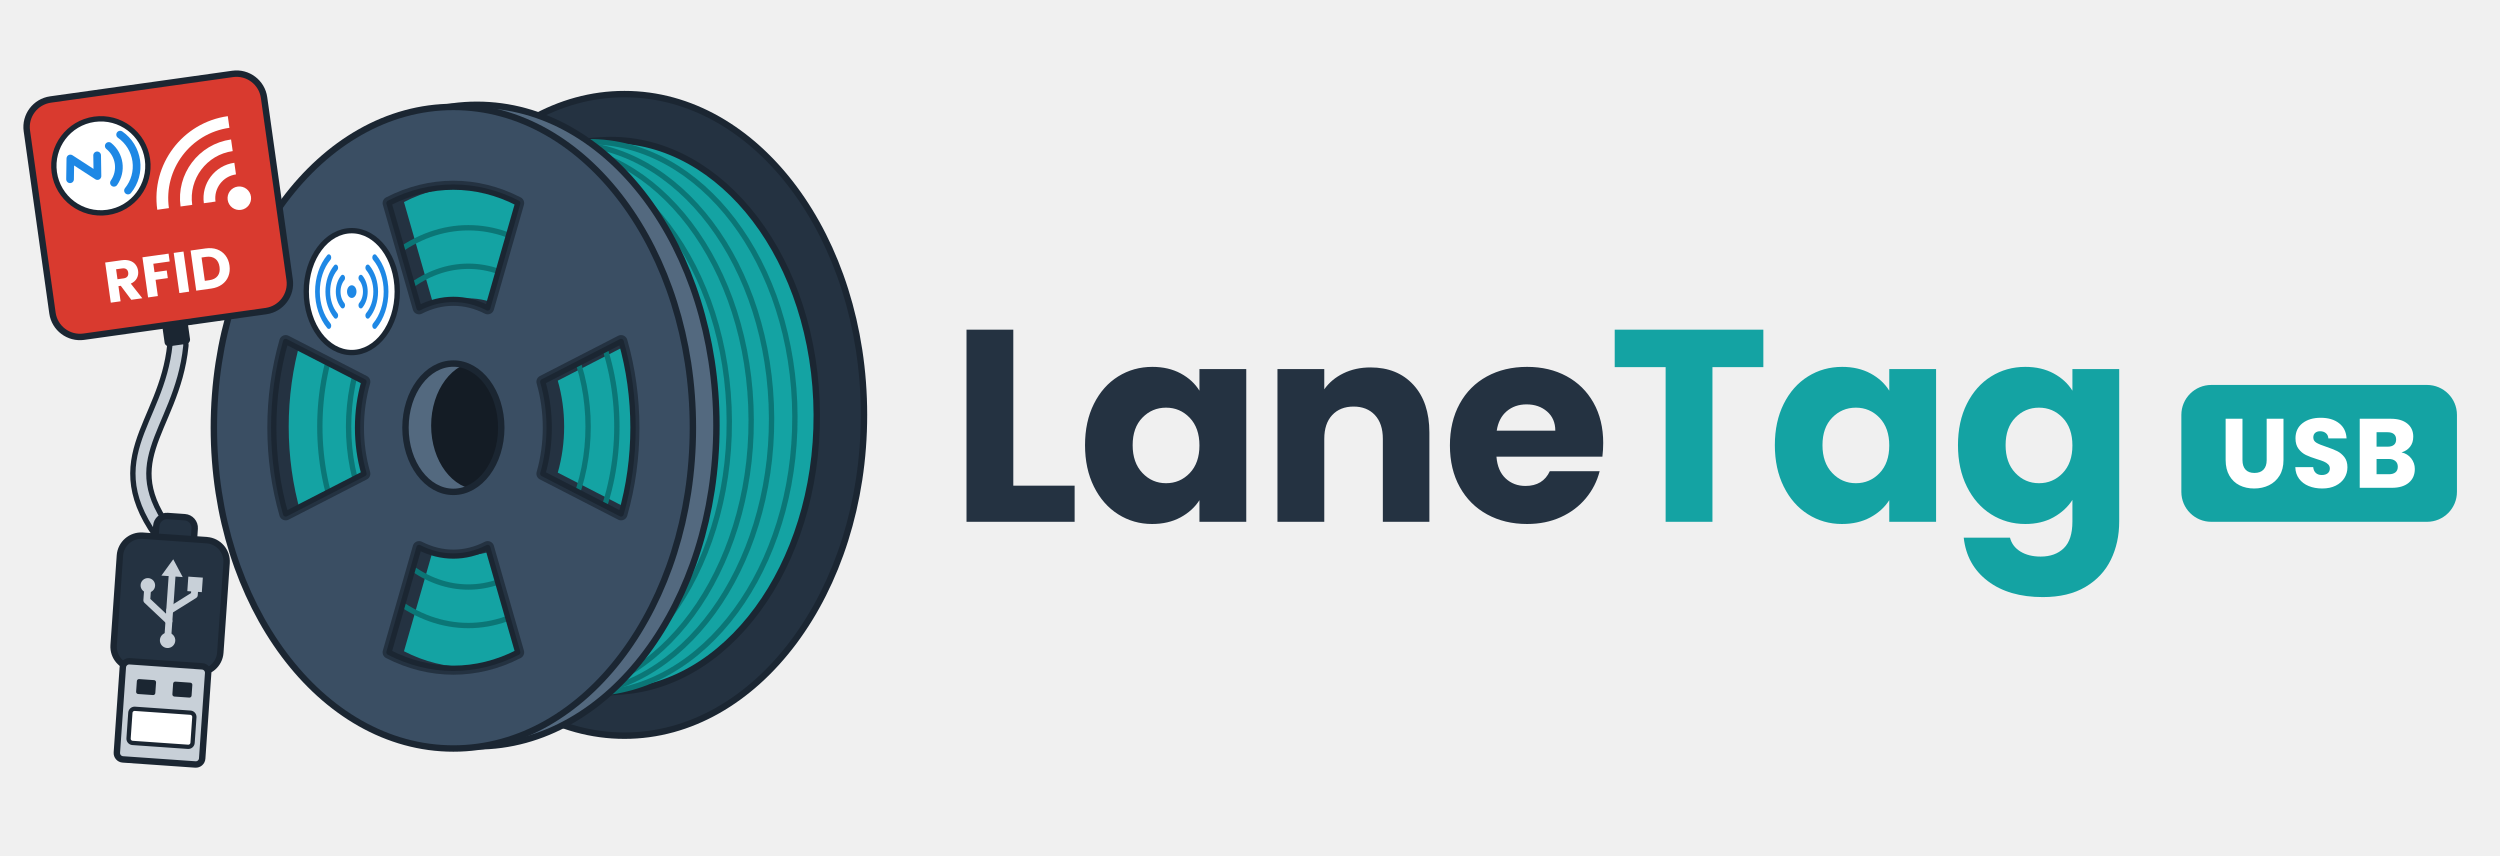
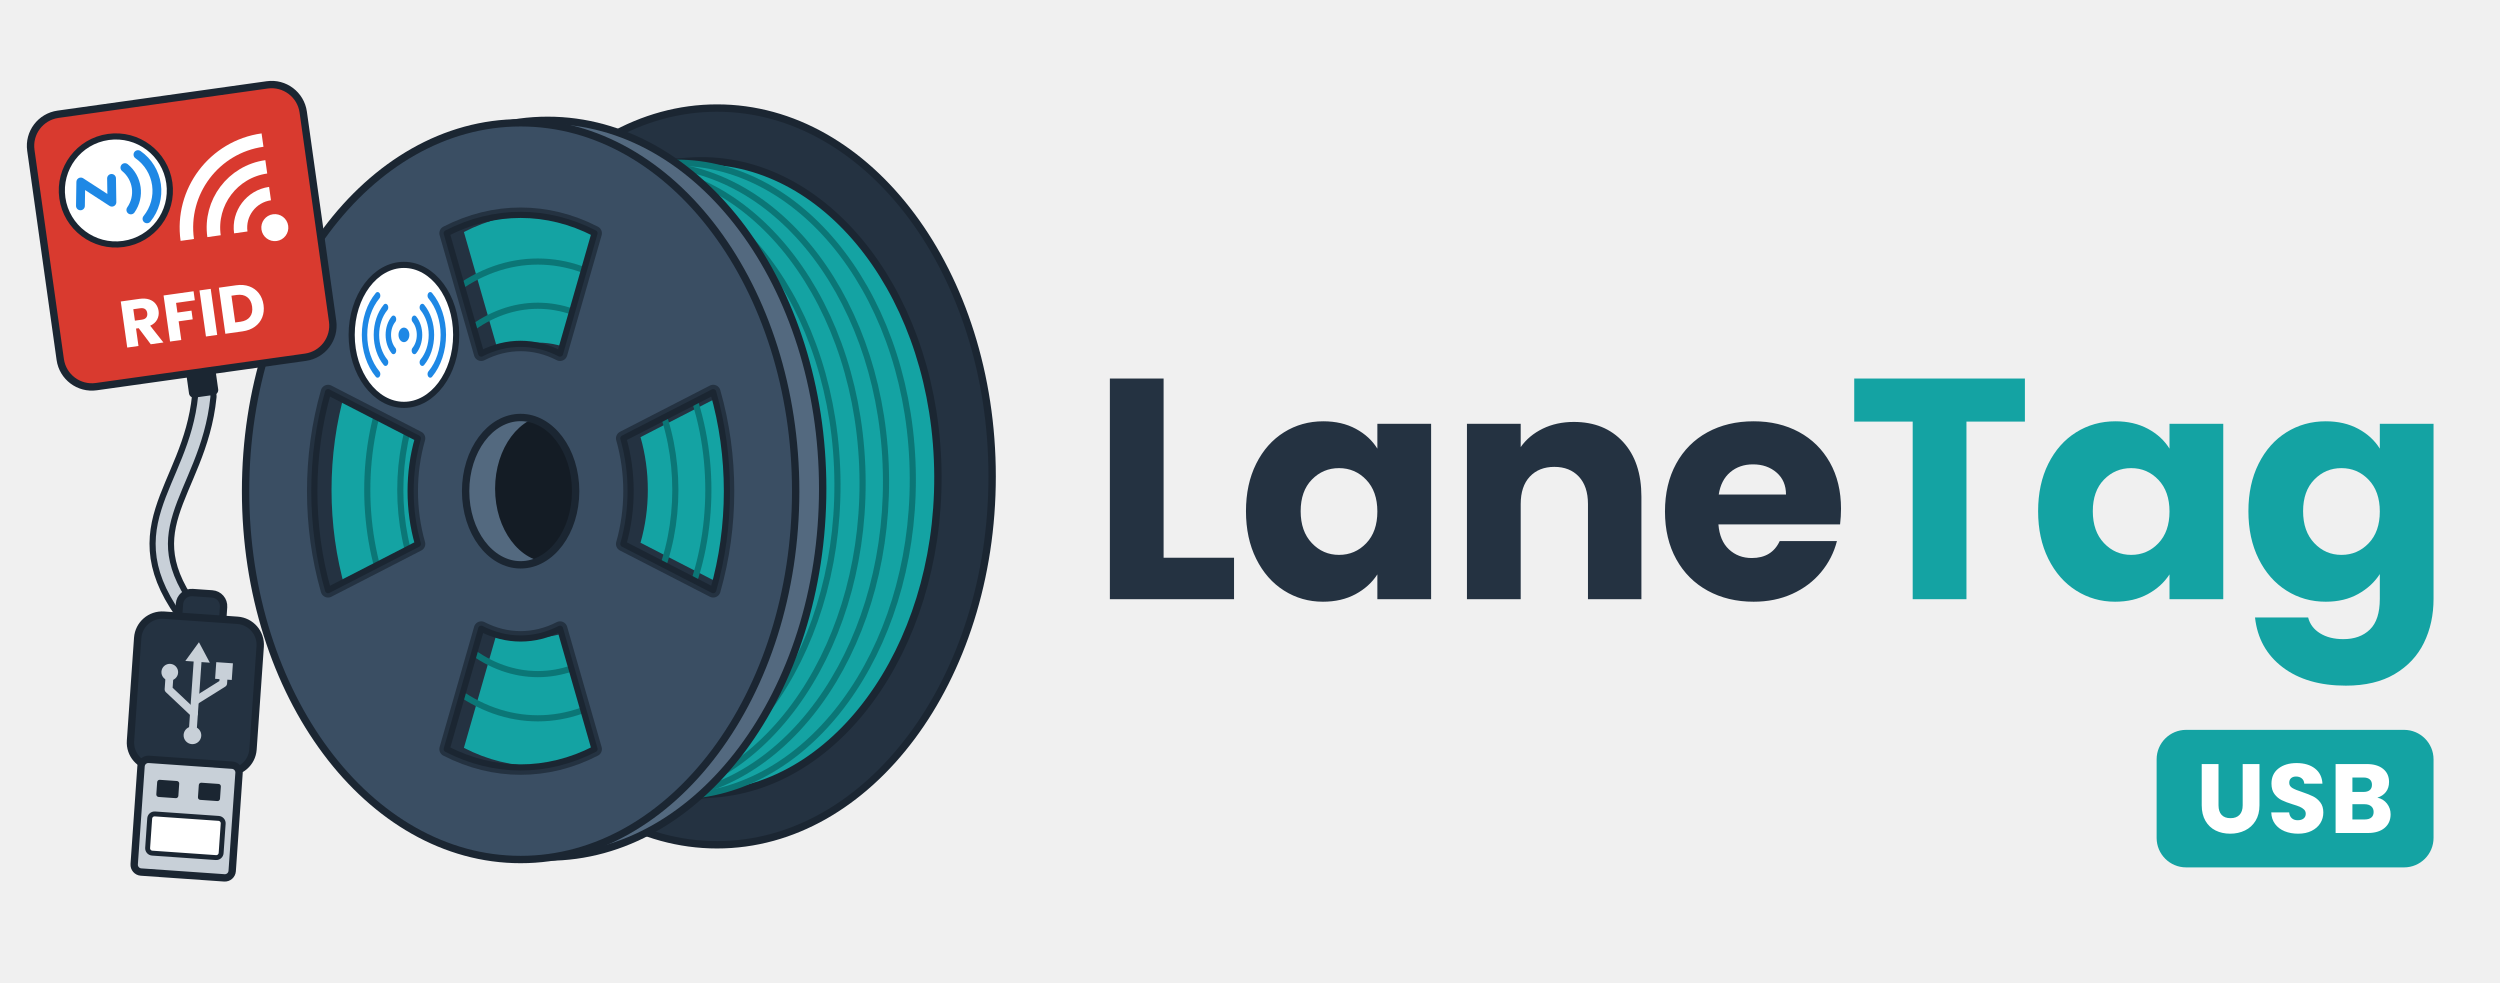
- <svg xmlns="http://www.w3.org/2000/svg" viewBox="0 0 1169 400" width="1169" height="400">
+ <svg xmlns="http://www.w3.org/2000/svg" viewBox="0 0 1018 400" width="1018" height="400">
  <g id="spool">
    <ellipse cx="292" cy="194" rx="112" ry="150" id="back-flange" fill="#243241" stroke="#1b2632" stroke-width="3" />
    <path id="filament" d="M213.01 70.72L280.21 65.68A96.32 129 0 0 1 290.99 323.28L223.79 328.32A96.32 129 0 0 1 213.01 70.72Z" fill="#14a3a3" stroke="#1b2632" stroke-width="3" stroke-linejoin="round" />
    <g id="filament-coils" fill="none" stroke="#0b7676" stroke-width="2.5" stroke-linecap="round">
      <path d="M229.08 69.52A96.32 129 0 0 1 239.86 327.11" />
      <path d="M239.31 68.75A96.32 129 0 0 1 250.08 326.35" />
      <path d="M249.54 67.98A96.32 129 0 0 1 260.31 325.58" />
      <path d="M259.76 67.22A96.32 129 0 0 1 270.53 324.81" />
      <path d="M269.99 66.45A96.32 129 0 0 1 280.76 324.05" />
    </g>
    <ellipse cx="212" cy="200" rx="112" ry="150" id="front-rim" fill="#53697f" stroke="#1b2632" stroke-width="3" transform="translate(11 -1)" />
    <ellipse cx="212" cy="200" rx="112" ry="150" id="front-face" fill="#3a4e63" stroke="#1b2632" stroke-width="3" />
    <g id="windows">
      <clipPath id="lt-win0">
        <path d="M242.1 94.97A84 112.5 0 0 0 181.9 94.97L195.95 143.99A44.8 60 0 0 1 228.05 143.99Z" />
      </clipPath>
      <path d="M242.1 94.97A84 112.5 0 0 0 181.9 94.97L195.95 143.99A44.8 60 0 0 1 228.05 143.99Z" fill="#243241" stroke="#243241" stroke-width="6" stroke-linejoin="round" />
      <g clip-path="url(#lt-win0)">
        <path d="M242.1 94.97A84 112.5 0 0 0 181.9 94.97L195.95 143.99A44.8 60 0 0 1 228.05 143.99Z" fill="#14a3a3" transform="translate(7 -0.5)" />
        <path d="M191 134.55A56 75 0 0 1 247 134.55" fill="none" stroke="#0b7676" stroke-width="2.5" />
        <path d="M184.28 118.96A69.44 93 0 0 1 253.72 118.96" fill="none" stroke="#0b7676" stroke-width="2.5" />
      </g>
      <path d="M242.1 94.97A84 112.5 0 0 0 181.9 94.97L195.95 143.99A44.8 60 0 0 1 228.05 143.99Z" fill="none" stroke="#1b2632" stroke-width="2.5" stroke-linejoin="round" />
      <clipPath id="lt-win1">
        <path d="M290.42 240.32A84 112.5 0 0 0 290.42 159.68L253.82 178.5A44.8 60 0 0 1 253.82 221.5Z" />
      </clipPath>
      <path d="M290.42 240.32A84 112.5 0 0 0 290.42 159.68L253.82 178.5A44.8 60 0 0 1 253.82 221.5Z" fill="#243241" stroke="#243241" stroke-width="6" stroke-linejoin="round" />
      <g clip-path="url(#lt-win1)">
        <path d="M290.42 240.32A84 112.5 0 0 0 290.42 159.68L253.82 178.5A44.8 60 0 0 1 253.82 221.5Z" fill="#14a3a3" transform="translate(7 -0.5)" />
        <path d="M267.5 162A56 75 0 0 1 267.5 237" fill="none" stroke="#0b7676" stroke-width="2.5" />
        <path d="M279.14 153A69.44 93 0 0 1 279.14 246" fill="none" stroke="#0b7676" stroke-width="2.5" />
      </g>
      <path d="M290.42 240.32A84 112.5 0 0 0 290.42 159.68L253.82 178.5A44.8 60 0 0 1 253.82 221.5Z" fill="none" stroke="#1b2632" stroke-width="2.5" stroke-linejoin="round" />
      <clipPath id="lt-win2">
        <path d="M181.9 305.03A84 112.5 0 0 0 242.1 305.03L228.05 256.01A44.8 60 0 0 1 195.95 256.01Z" />
      </clipPath>
      <path d="M181.9 305.03A84 112.5 0 0 0 242.1 305.03L228.05 256.01A44.8 60 0 0 1 195.95 256.01Z" fill="#243241" stroke="#243241" stroke-width="6" stroke-linejoin="round" />
      <g clip-path="url(#lt-win2)">
        <path d="M181.9 305.03A84 112.5 0 0 0 242.1 305.03L228.05 256.01A44.8 60 0 0 1 195.95 256.01Z" fill="#14a3a3" transform="translate(7 -0.5)" />
        <path d="M247 264.45A56 75 0 0 1 191 264.45" fill="none" stroke="#0b7676" stroke-width="2.5" />
        <path d="M253.72 280.04A69.44 93 0 0 1 184.28 280.04" fill="none" stroke="#0b7676" stroke-width="2.5" />
      </g>
      <path d="M181.9 305.03A84 112.5 0 0 0 242.1 305.03L228.05 256.01A44.8 60 0 0 1 195.95 256.01Z" fill="none" stroke="#1b2632" stroke-width="2.5" stroke-linejoin="round" />
      <clipPath id="lt-win3">
        <path d="M133.58 159.68A84 112.5 0 0 0 133.58 240.32L170.18 221.5A44.8 60 0 0 1 170.18 178.5Z" />
      </clipPath>
      <path d="M133.58 159.68A84 112.5 0 0 0 133.58 240.32L170.18 221.5A44.8 60 0 0 1 170.18 178.5Z" fill="#243241" stroke="#243241" stroke-width="6" stroke-linejoin="round" />
      <g clip-path="url(#lt-win3)">
        <path d="M133.58 159.68A84 112.5 0 0 0 133.58 240.32L170.18 221.5A44.8 60 0 0 1 170.18 178.5Z" fill="#14a3a3" transform="translate(7 -0.5)" />
        <path d="M170.5 237A56 75 0 0 1 170.5 162" fill="none" stroke="#0b7676" stroke-width="2.5" />
        <path d="M158.86 246A69.44 93 0 0 1 158.86 153" fill="none" stroke="#0b7676" stroke-width="2.5" />
      </g>
      <path d="M133.58 159.68A84 112.5 0 0 0 133.58 240.32L170.18 221.5A44.8 60 0 0 1 170.18 178.5Z" fill="none" stroke="#1b2632" stroke-width="2.5" stroke-linejoin="round" />
    </g>
    <clipPath id="lt-bore">
      <ellipse cx="212" cy="200" rx="22.4" ry="30" />
    </clipPath>
    <g id="bore">
      <ellipse cx="212" cy="200" rx="22.4" ry="30" fill="#53697f" />
      <g clip-path="url(#lt-bore)">
        <ellipse cx="224" cy="199" rx="22.4" ry="30" fill="#141c25" />
      </g>
      <ellipse cx="212" cy="200" rx="22.4" ry="30" fill="none" stroke="#1b2632" stroke-width="3" />
    </g>
    <g id="nfc-sticker">
      <ellipse cx="164.48" cy="136.36" rx="21.28" ry="28.5" fill="#ffffff" stroke="#1b2632" stroke-width="2.5" />
      <g id="tag-waves" transform="translate(164.48 136.36) scale(17.02 22.8)" fill="none" stroke="#1e88e5" stroke-width="0.13" stroke-linecap="round">
        <circle r="0.13" fill="#1e88e5" stroke="none" />
        <path d="M-0.25 -0.28A0.38 0.38 0 0 0 -0.25 0.28M0.25 -0.28A0.38 0.38 0 0 1 0.25 0.28" />
        <path d="M-0.44 -0.49A0.66 0.66 0 0 0 -0.44 0.49M0.44 -0.49A0.66 0.66 0 0 1 0.44 0.49" />
        <path d="M-0.63 -0.7A0.94 0.94 0 0 0 -0.63 0.7M0.63 -0.7A0.94 0.94 0 0 1 0.63 0.7" />
      </g>
    </g>
  </g>
  <g id="hardware">
    <g id="cable" fill="none" stroke-linecap="round">
      <path d="M83.19 161.36C79.19 201.36 47.43 215.53 81.43 255.53" stroke="#1b2632" stroke-width="10" />
      <path d="M83.19 161.36C79.19 201.36 47.43 215.53 81.43 255.53" stroke="#c8d0d8" stroke-width="5" />
    </g>
    <g id="usb-plug" transform="rotate(4 81.43 255.53)">
      <rect x="72.43" y="241.53" width="18" height="16" rx="5" fill="#243241" stroke="#1b2632" stroke-width="3" />
      <rect x="56.43" y="251.53" width="50" height="62" rx="10" fill="#243241" stroke="#1b2632" stroke-width="3" />
      <g id="usb-symbol" fill="none" stroke="#c8d0d8" stroke-width="3.2" stroke-linecap="round" stroke-linejoin="round">
        <path d="M81.43 297.53V267.53" />
        <path d="M81.43 290.53L70.43 281.53V275.53" />
        <path d="M81.43 285.53L92.43 277.53V272.53" />
      </g>
      <path d="M76.43 269.53L81.43 261.53L86.43 269.53Z" fill="#c8d0d8" />
      <circle cx="70.43" cy="274.53" r="3.4" fill="#c8d0d8" />
      <rect x="89.03" y="269.13" width="6.8" height="6.8" fill="#c8d0d8" />
      <circle cx="81.43" cy="299.53" r="3.6" fill="#c8d0d8" />
      <rect x="61.43" y="310.53" width="40" height="46" rx="3" fill="#c8d0d8" stroke="#1b2632" stroke-width="3" />
      <rect x="68.43" y="318.53" width="9" height="7" rx="1" fill="#1b2632" />
      <rect x="85.43" y="318.53" width="9" height="7" rx="1" fill="#1b2632" />
      <rect x="66.43" y="332.53" width="30" height="16" rx="2" fill="#ffffff" stroke="#1b2632" stroke-width="2" />
    </g>
    <g id="nfc-card" transform="rotate(-8 74 96)">
      <rect x="68" y="148" width="12" height="14" rx="2" fill="#1b2632" />
      <rect x="18" y="40" width="112" height="112" rx="13" fill="#d93a2f" stroke="#1b2632" stroke-width="3" />
      <circle cx="50" cy="74" r="22" fill="#ffffff" stroke="#1b2632" stroke-width="2.5" />
      <g id="nfc-symbol" transform="translate(30.05 56) scale(0.15)" fill="none" stroke="#1e88e5" stroke-width="24" stroke-linecap="round" stroke-linejoin="round">
        <path d="M32 148L42 84L118 150L126 86" />
        <path d="M166 62A85 85 0 0 1 166 178" />
        <path d="M206 32A120 120 0 0 1 206 208" />
      </g>
      <g id="rfid-mark" fill="none" stroke="#ffffff" stroke-width="5.5">
        <path d="M98 98A14 14 0 0 1 112 84" />
        <path d="M87 98A25 25 0 0 1 112 73" />
        <path d="M76 98A36 36 0 0 1 112 62" />
      </g>
      <circle cx="112" cy="98" r="5.5" fill="#ffffff" />
      <path id="rfid-text" fill="#ffffff" d="M55.36 138 51.41 130.84H50.31V138H45.69V119.05H53.44Q55.68 119.05 57.26 119.83Q58.84 120.61 59.62 121.98Q60.41 123.34 60.41 125.01Q60.41 126.9 59.34 128.39Q58.27 129.87 56.19 130.49L60.57 138ZM50.31 127.58H53.17Q54.44 127.58 55.07 126.96Q55.71 126.34 55.71 125.2Q55.71 124.12 55.07 123.5Q54.44 122.88 53.17 122.88H50.31ZM75.63 119.05V122.75H67.91V126.74H73.69V130.33H67.91V138H63.29V119.05ZM82.68 119.05V138H78.06V119.05ZM103.07 128.52Q103.07 131.3 101.84 133.46Q100.61 135.62 98.35 136.81Q96.1 138 93.13 138H86.03V119.05H93.13Q96.13 119.05 98.37 120.23Q100.61 121.42 101.84 123.57Q103.07 125.72 103.07 128.52ZM98.37 128.52Q98.37 125.9 96.91 124.45Q95.45 122.99 92.83 122.99H90.65V134H92.83Q95.45 134 96.91 132.57Q98.37 131.14 98.37 128.52Z" />
    </g>
  </g>
  <g id="wordmark" aria-label="LaneTag">
    <path id="word-lane" fill="#243241" d="M473.82 227.1H502.5V244H451.94V154.14H473.82ZM538.85 171.55Q546.4 171.55 552.1 174.62Q557.79 177.7 560.86 182.69V172.58H582.75V244H560.86V233.89Q557.66 238.88 551.97 241.95Q546.27 245.02 538.72 245.02Q530.02 245.02 522.85 240.48Q515.68 235.94 511.52 227.55Q507.36 219.17 507.36 208.16Q507.36 197.15 511.52 188.83Q515.68 180.51 522.85 176.03Q530.02 171.55 538.85 171.55ZM545.25 190.62Q538.72 190.62 534.18 195.3Q529.63 199.97 529.63 208.16Q529.63 216.35 534.18 221.15Q538.72 225.95 545.25 225.95Q551.78 225.95 556.32 221.22Q560.86 216.48 560.86 208.29Q560.86 200.1 556.32 195.36Q551.78 190.62 545.25 190.62ZM668.38 202.27V244H646.62V205.22Q646.62 198.05 642.91 194.08Q639.2 190.11 632.93 190.11Q626.66 190.11 622.94 194.08Q619.23 198.05 619.23 205.22V244H597.34V172.58H619.23V182.05Q622.56 177.31 628.19 174.56Q633.82 171.81 640.86 171.81Q653.41 171.81 660.9 179.94Q668.38 188.06 668.38 202.27ZM749.28 213.54H699.74Q700.26 220.19 704.03 223.71Q707.81 227.23 713.31 227.23Q721.5 227.23 724.7 220.32H748Q746.21 227.36 741.54 232.99Q736.86 238.62 729.82 241.82Q722.78 245.02 714.08 245.02Q703.58 245.02 695.39 240.54Q687.2 236.06 682.59 227.74Q677.98 219.42 677.98 208.29Q677.98 197.15 682.53 188.83Q687.07 180.51 695.26 176.03Q703.46 171.55 714.08 171.55Q724.45 171.55 732.51 175.9Q740.58 180.26 745.12 188.32Q749.66 196.38 749.66 207.14Q749.66 210.21 749.28 213.54ZM727.26 201.38Q727.26 195.74 723.42 192.42Q719.58 189.09 713.82 189.09Q708.32 189.09 704.54 192.29Q700.77 195.49 699.87 201.38Z" />
    <path id="word-tag" fill="#14a3a3" d="M824.54 154.14V171.68H800.74V244H778.85V171.68H755.04V154.14ZM861.41 171.55Q868.96 171.55 874.66 174.62Q880.35 177.7 883.42 182.69V172.58H905.31V244H883.42V233.89Q880.22 238.88 874.53 241.95Q868.83 245.02 861.28 245.02Q852.58 245.02 845.41 240.48Q838.24 235.94 834.08 227.55Q829.92 219.17 829.92 208.16Q829.92 197.15 834.08 188.83Q838.24 180.51 845.41 176.03Q852.58 171.55 861.41 171.55ZM867.81 190.62Q861.28 190.62 856.74 195.3Q852.19 199.97 852.19 208.16Q852.19 216.35 856.74 221.15Q861.28 225.95 867.81 225.95Q874.34 225.95 878.88 221.22Q883.42 216.48 883.42 208.29Q883.42 200.1 878.88 195.36Q874.34 190.62 867.81 190.62ZM969.06 182.69V172.58H990.94V243.87Q990.94 253.73 987.04 261.73Q983.14 269.73 975.14 274.46Q967.14 279.2 955.23 279.2Q939.36 279.2 929.5 271.71Q919.65 264.22 918.24 251.42H939.87Q940.9 255.52 944.74 257.89Q948.58 260.26 954.21 260.26Q960.99 260.26 965.02 256.35Q969.06 252.45 969.06 243.87V233.76Q965.86 238.75 960.22 241.89Q954.59 245.02 947.04 245.02Q938.21 245.02 931.04 240.48Q923.87 235.94 919.71 227.55Q915.55 219.17 915.55 208.16Q915.55 197.15 919.71 188.83Q923.87 180.51 931.04 176.03Q938.21 171.55 947.04 171.55Q954.59 171.55 960.29 174.62Q965.98 177.7 969.06 182.69ZM953.44 190.62Q946.91 190.62 942.37 195.3Q937.82 199.97 937.82 208.16Q937.82 216.35 942.37 221.15Q946.91 225.95 953.44 225.95Q959.97 225.95 964.51 221.22Q969.06 216.48 969.06 208.29Q969.06 200.1 964.51 195.36Q959.97 190.62 953.44 190.62Z" />
  </g>
  <g id="usb-tag">
-     <rect x="1020" y="180" width="128.87" height="64" rx="14" fill="#14a3a3" />
-     <path id="word-usb" fill="#ffffff" d="M1048.58 195.81V215.13Q1048.58 218.03 1050.01 219.59Q1051.43 221.15 1054.19 221.15Q1056.95 221.15 1058.42 219.59Q1059.9 218.03 1059.9 215.13V195.81H1067.76V215.08Q1067.76 219.41 1065.92 222.4Q1064.08 225.39 1060.98 226.9Q1057.87 228.42 1054.05 228.42Q1050.24 228.42 1047.22 226.93Q1044.21 225.43 1042.46 222.42Q1040.71 219.41 1040.71 215.08V195.81ZM1073.28 218.44H1081.65Q1081.84 220.23 1082.9 221.18Q1083.95 222.12 1085.66 222.12Q1087.4 222.12 1088.42 221.31Q1089.43 220.51 1089.43 219.08Q1089.43 217.89 1088.62 217.11Q1087.82 216.32 1086.64 215.82Q1085.47 215.31 1083.31 214.67Q1080.18 213.7 1078.2 212.74Q1076.23 211.77 1074.8 209.88Q1073.37 208 1073.37 204.96Q1073.37 200.45 1076.64 197.9Q1079.91 195.35 1085.15 195.35Q1090.49 195.35 1093.75 197.9Q1097.02 200.45 1097.25 205.01H1088.74Q1088.65 203.44 1087.59 202.55Q1086.53 201.65 1084.87 201.65Q1083.45 201.65 1082.57 202.41Q1081.7 203.17 1081.7 204.59Q1081.7 206.16 1083.17 207.03Q1084.64 207.91 1087.77 208.92Q1090.9 209.98 1092.86 210.94Q1094.81 211.91 1096.24 213.75Q1097.66 215.59 1097.66 218.49Q1097.66 221.25 1096.26 223.5Q1094.86 225.75 1092.19 227.09Q1089.52 228.42 1085.89 228.42Q1082.34 228.42 1079.54 227.27Q1076.73 226.12 1075.05 223.87Q1073.37 221.61 1073.28 218.44ZM1129.17 219.31Q1129.17 223.36 1126.34 225.73Q1123.51 228.1 1118.45 228.1H1103.41V195.81H1117.95Q1122.87 195.81 1125.65 198.06Q1128.44 200.32 1128.44 204.18Q1128.44 207.03 1126.94 208.92Q1125.45 210.8 1122.96 211.54Q1125.77 212.14 1127.47 214.32Q1129.17 216.51 1129.17 219.31ZM1111.28 208.87H1116.43Q1118.36 208.87 1119.4 208.02Q1120.43 207.17 1120.43 205.51Q1120.43 203.86 1119.4 202.98Q1118.36 202.11 1116.43 202.11H1111.28ZM1121.21 218.26Q1121.21 216.55 1120.09 215.59Q1118.96 214.62 1116.98 214.62H1111.28V221.75H1117.07Q1119.05 221.75 1120.13 220.85Q1121.21 219.96 1121.21 218.26Z" />
+     <rect x="878.18" y="297.2" width="112.76" height="56" rx="12" fill="#14a3a3" />
+     <path id="word-usb" fill="#ffffff" d="M903.38 311.12V327.92Q903.38 330.44 904.62 331.8Q905.86 333.16 908.26 333.16Q910.66 333.16 911.94 331.8Q913.22 330.44 913.22 327.92V311.12H920.06V327.88Q920.06 331.64 918.46 334.24Q916.86 336.84 914.16 338.16Q911.46 339.48 908.14 339.48Q904.82 339.48 902.2 338.18Q899.58 336.88 898.06 334.26Q896.54 331.64 896.54 327.88V311.12ZM924.86 330.8H932.14Q932.3 332.36 933.22 333.18Q934.14 334 935.62 334Q937.14 334 938.02 333.3Q938.9 332.6 938.9 331.36Q938.9 330.32 938.2 329.64Q937.5 328.96 936.48 328.52Q935.46 328.08 933.58 327.52Q930.86 326.68 929.14 325.84Q927.42 325 926.18 323.36Q924.94 321.72 924.94 319.08Q924.94 315.16 927.78 312.94Q930.62 310.72 935.18 310.72Q939.82 310.72 942.66 312.94Q945.5 315.16 945.7 319.12H938.3Q938.22 317.76 937.3 316.98Q936.38 316.2 934.94 316.2Q933.7 316.2 932.94 316.86Q932.18 317.52 932.18 318.76Q932.18 320.12 933.46 320.88Q934.74 321.64 937.46 322.52Q940.18 323.44 941.88 324.28Q943.58 325.12 944.82 326.72Q946.06 328.32 946.06 330.84Q946.06 333.24 944.84 335.2Q943.62 337.16 941.3 338.32Q938.98 339.48 935.82 339.48Q932.74 339.48 930.3 338.48Q927.86 337.48 926.4 335.52Q924.94 333.56 924.86 330.8ZM973.46 331.56Q973.46 335.08 971 337.14Q968.54 339.2 964.14 339.2H951.06V311.12H963.7Q967.98 311.12 970.4 313.08Q972.82 315.04 972.82 318.4Q972.82 320.88 971.52 322.52Q970.22 324.16 968.06 324.8Q970.5 325.32 971.98 327.22Q973.46 329.12 973.46 331.56ZM957.9 322.48H962.38Q964.06 322.48 964.96 321.74Q965.86 321 965.86 319.56Q965.86 318.12 964.96 317.36Q964.06 316.6 962.38 316.6H957.9ZM966.54 330.64Q966.54 329.16 965.56 328.32Q964.58 327.48 962.86 327.48H957.9V333.68H962.94Q964.66 333.68 965.6 332.9Q966.54 332.12 966.54 330.64Z" />
  </g>
</svg>
